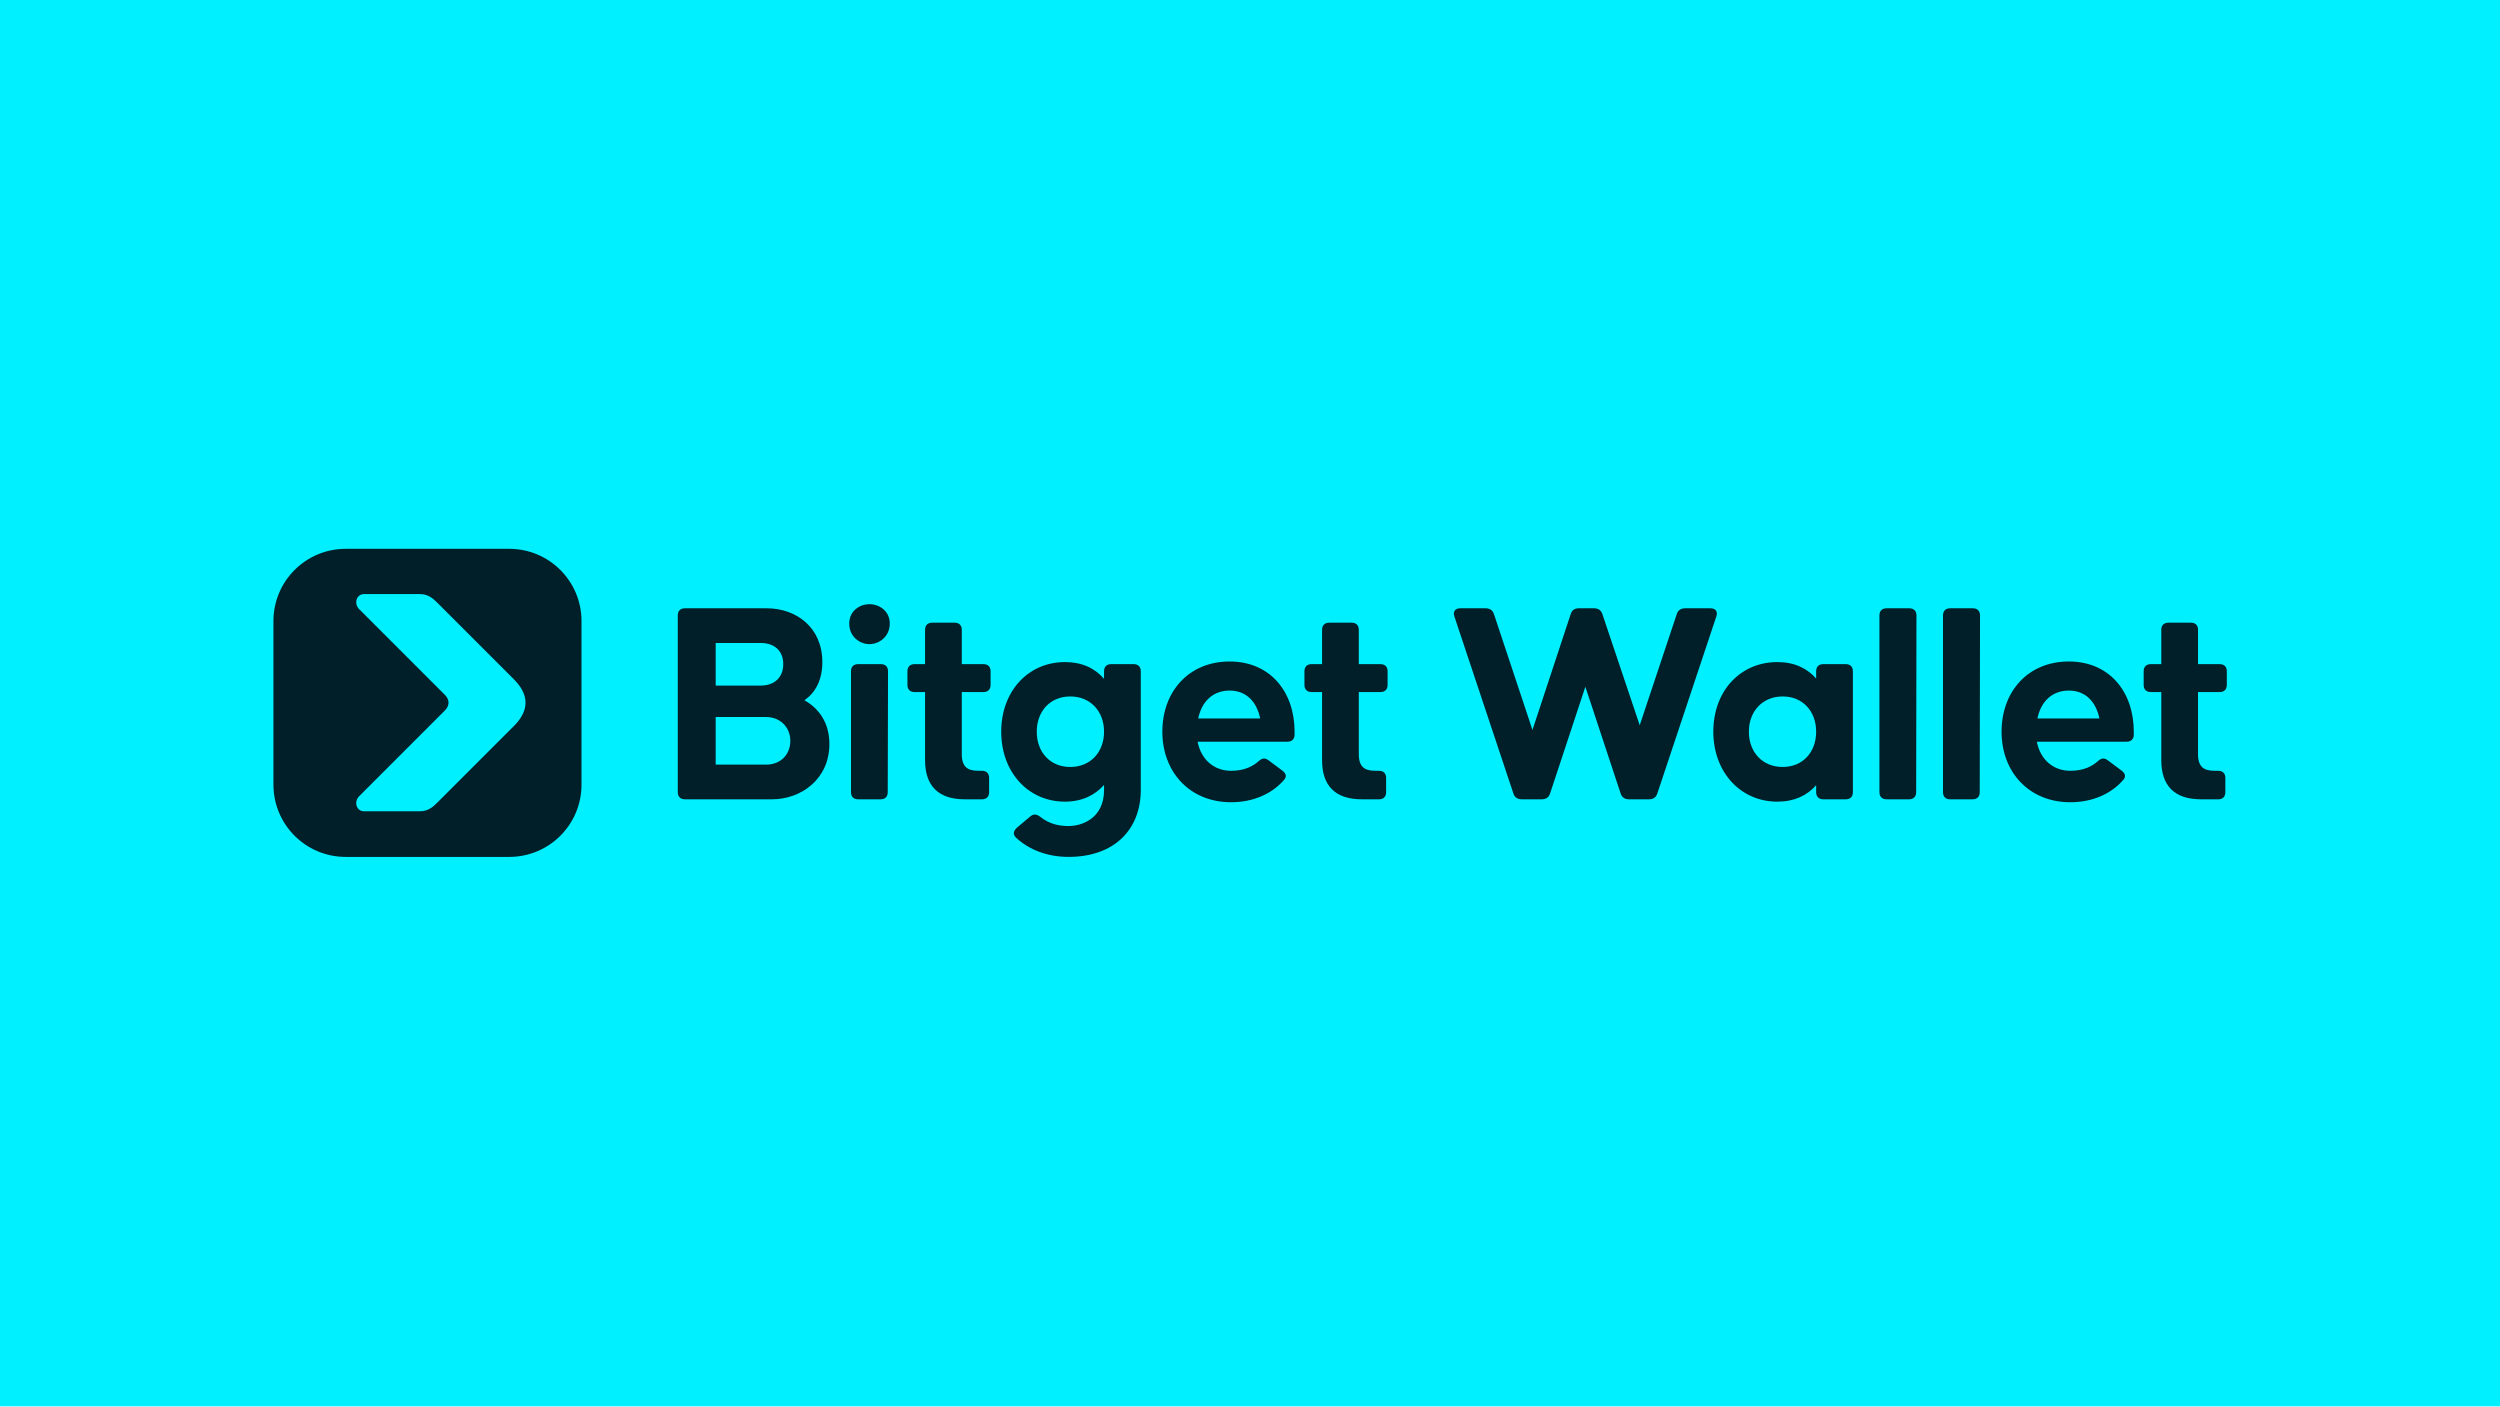
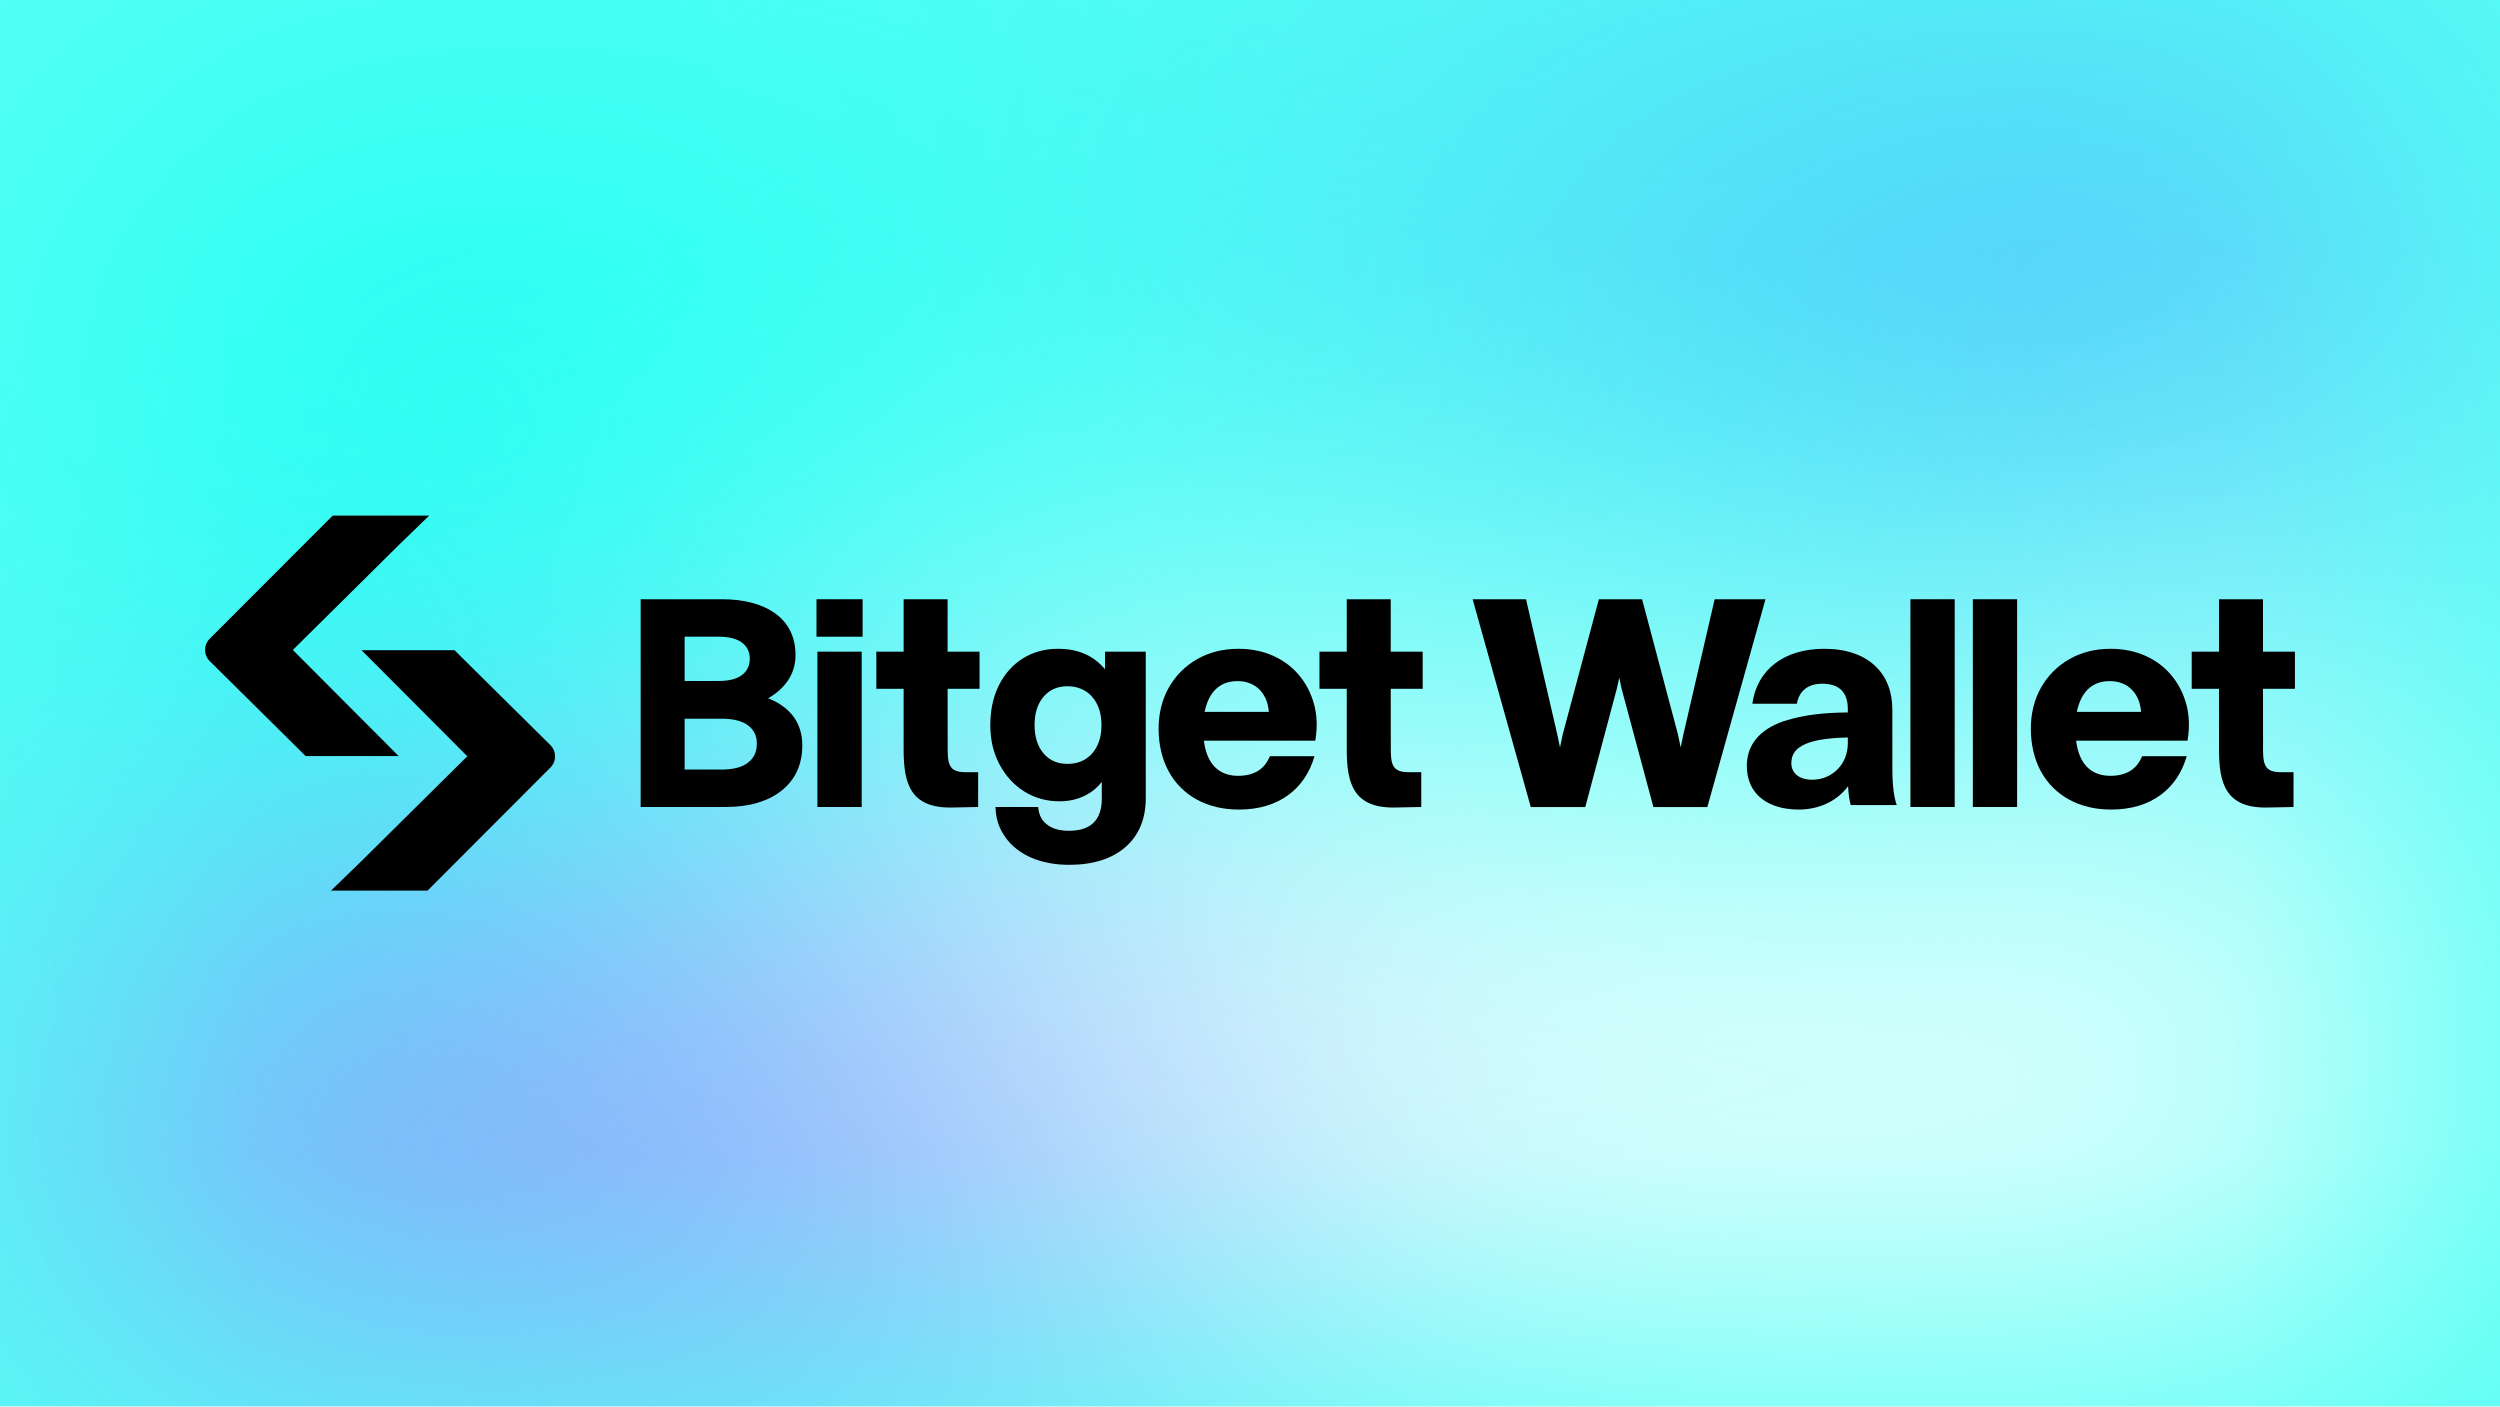
<svg xmlns="http://www.w3.org/2000/svg" width="1280" height="720" viewBox="0 0 1280 720" fill="none">
-   <g clip-path="url(#clip0_5002_813)">
-     <rect width="1280" height="720" fill="#00F0FF" />
-     <g clip-path="url(#clip1_5002_813)">
-       <rect x="140" y="281" width="157.733" height="157.733" rx="36.969" fill="#001F29" />
-       <path d="M205.46 304.175C199.092 304.172 192.735 304.169 186.345 304.178C182.481 304.178 181.032 309.029 183.906 311.902L227.404 355.401C228.762 356.643 229.608 357.992 229.639 359.771C229.608 361.55 228.762 362.9 227.404 364.141L183.906 407.64C181.032 410.513 182.481 415.364 186.345 415.364C192.735 415.373 199.092 415.37 205.46 415.367C208.648 415.365 211.839 415.364 215.038 415.364C219.223 415.364 221.713 413.128 223.949 410.892L263.179 371.662C266.309 368.531 269.111 364.374 269.073 359.771C269.111 355.168 266.309 351.011 263.179 347.88L223.949 308.65C221.713 306.414 219.223 304.178 215.038 304.178C211.839 304.178 208.648 304.177 205.46 304.175Z" fill="#00F0FF" />
-       <path d="M1126.89 409.243C1113.05 409.243 1106.58 402.022 1106.58 389.233V354.328H1101.17C1098.91 354.328 1097.56 352.974 1097.56 350.717V343.646C1097.56 341.389 1098.91 340.035 1101.17 340.035H1106.58V322.432C1106.58 320.175 1107.94 318.821 1110.19 318.821H1121.78C1124.04 318.821 1125.39 320.175 1125.39 322.432V340.035H1136.52C1138.78 340.035 1140.13 341.389 1140.13 343.646V350.717C1140.13 352.974 1138.78 354.328 1136.52 354.328H1125.39V386.224C1125.39 394.349 1130.35 394.649 1134.72 394.649H1135.77C1138.03 394.649 1139.38 396.004 1139.38 398.26V405.633C1139.38 407.889 1138.03 409.243 1135.77 409.243H1126.89Z" fill="#001F29" />
-       <path d="M1060.01 410.748C1038.8 410.748 1024.8 395.251 1024.8 374.639C1024.8 354.027 1038.34 338.681 1059.26 338.681C1079.87 338.681 1092.5 354.027 1092.5 374.639V376.143C1092.5 378.4 1091.15 379.754 1088.89 379.754H1042.86C1044.66 389.082 1051.43 394.649 1060.01 394.649C1066.93 394.649 1071.29 392.242 1074.15 389.684C1075.81 388.18 1077.31 387.879 1079.12 389.233L1086.19 394.499C1088.14 396.003 1088.59 397.508 1087.24 399.163C1081.07 406.384 1071.44 410.748 1060.01 410.748ZM1043.16 367.868H1074.9C1073.25 359.744 1068.13 353.575 1059.26 353.575C1050.68 353.575 1044.96 359.142 1043.16 367.868Z" fill="#001F29" />
-       <path d="M998.427 409.244C996.17 409.244 994.816 407.889 994.816 405.633V315.06C994.816 312.803 996.17 311.449 998.427 311.449H1010.16C1012.42 311.449 1013.77 312.803 1013.77 315.06L1013.62 405.633C1013.62 407.889 1012.27 409.244 1010.01 409.244H998.427Z" fill="#001F29" />
-       <path d="M965.881 409.244C963.624 409.244 962.27 407.889 962.27 405.633V315.06C962.27 312.803 963.624 311.449 965.881 311.449H977.615C979.872 311.449 981.226 312.803 981.226 315.06L981.076 405.633C981.076 407.889 979.722 409.244 977.465 409.244H965.881Z" fill="#001F29" />
-       <path d="M910.012 410.447C891.056 410.447 877.215 395.251 877.215 374.639C877.215 353.726 891.056 338.982 910.012 338.982C918.737 338.982 925.206 342.141 929.87 347.407V343.646C929.87 341.389 931.224 340.035 933.481 340.035H945.065C947.322 340.035 948.676 341.389 948.676 343.646V405.633C948.676 407.889 947.322 409.243 945.065 409.243H933.481C931.224 409.243 929.87 407.889 929.87 405.633V402.022C925.206 407.287 918.737 410.447 910.012 410.447ZM912.72 392.694C923.1 392.694 929.87 385.02 929.87 374.639C929.87 364.258 923.1 356.585 912.72 356.585C902.339 356.585 895.419 364.258 895.419 374.639C895.419 385.02 902.339 392.694 912.72 392.694Z" fill="#001F29" />
-       <path d="M779.056 409.244C776.95 409.244 775.446 408.19 774.844 406.234L744.605 315.511C743.853 313.104 745.056 311.449 747.614 311.449H760.702C762.808 311.449 764.313 312.502 764.915 314.458L784.623 373.737L804.181 314.458C804.782 312.502 806.136 311.449 808.243 311.449H816.216C818.322 311.449 819.827 312.502 820.429 314.458L839.535 371.329L858.491 314.458C859.093 312.502 860.597 311.449 862.703 311.449H875.792C878.35 311.449 879.553 313.104 878.801 315.511L848.562 406.234C847.96 408.19 846.455 409.244 844.349 409.244H833.969C831.862 409.244 830.358 408.19 829.756 406.234L811.703 351.62L793.65 406.234C793.048 408.19 791.543 409.244 789.437 409.244H779.056Z" fill="#001F29" />
-       <path d="M697.211 409.243C683.37 409.243 676.901 402.022 676.901 389.233V354.328H671.485C669.229 354.328 667.875 352.974 667.875 350.717V343.646C667.875 341.389 669.229 340.035 671.485 340.035H676.901V322.432C676.901 320.175 678.255 318.821 680.512 318.821H692.096C694.353 318.821 695.707 320.175 695.707 322.432V340.035H706.84C709.096 340.035 710.45 341.389 710.45 343.646V350.717C710.45 352.974 709.096 354.328 706.84 354.328H695.707V386.224C695.707 394.349 700.671 394.649 705.034 394.649H706.087C708.344 394.649 709.698 396.004 709.698 398.26V405.633C709.698 407.889 708.344 409.243 706.087 409.243H697.211Z" fill="#001F29" />
-       <path d="M630.327 410.748C609.114 410.748 595.123 395.251 595.123 374.639C595.123 354.027 608.663 338.681 629.575 338.681C650.186 338.681 662.823 354.027 662.823 374.639V376.143C662.823 378.4 661.469 379.754 659.212 379.754H613.176C614.982 389.082 621.752 394.649 630.327 394.649C637.247 394.649 641.61 392.242 644.469 389.684C646.124 388.18 647.628 387.879 649.433 389.233L656.504 394.499C658.46 396.003 658.911 397.508 657.557 399.163C651.389 406.384 641.761 410.748 630.327 410.748ZM613.477 367.868H645.221C643.566 359.744 638.451 353.575 629.575 353.575C620.999 353.575 615.283 359.142 613.477 367.868Z" fill="#001F29" />
-       <path d="M547.073 438.732C536.091 438.732 526.763 434.971 520.294 428.953C518.489 427.298 518.79 425.492 520.595 423.837L527.365 418.12C529.02 416.616 530.675 416.766 532.48 418.12C537.294 422.032 542.56 422.935 547.073 422.935C553.542 422.935 565.277 419.324 565.277 404.429V401.871C560.613 407.137 553.994 410.447 545.268 410.447C526.312 410.447 512.622 395.251 512.622 374.639C512.622 354.027 526.312 338.982 545.268 338.982C553.994 338.982 560.613 342.141 565.277 347.558V343.646C565.277 341.389 566.631 340.035 568.888 340.035H580.472C582.729 340.035 584.083 341.389 584.083 343.646V404.429C584.083 424.289 570.994 438.732 547.073 438.732ZM547.976 392.694C558.357 392.694 565.277 385.02 565.277 374.639C565.277 364.258 558.357 356.585 547.976 356.585C537.595 356.585 530.825 364.258 530.825 374.639C530.825 385.02 537.595 392.694 547.976 392.694Z" fill="#001F29" />
-       <path d="M493.943 409.243C480.102 409.243 473.633 402.022 473.633 389.233V354.328H468.217C465.96 354.328 464.606 352.974 464.606 350.717V343.646C464.606 341.389 465.96 340.035 468.217 340.035H473.633V322.432C473.633 320.175 474.987 318.821 477.244 318.821H488.828C491.085 318.821 492.439 320.175 492.439 322.432V340.035H503.571C505.828 340.035 507.182 341.389 507.182 343.646V350.717C507.182 352.974 505.828 354.328 503.571 354.328H492.439V386.224C492.439 394.349 497.403 394.649 501.766 394.649H502.819C505.076 394.649 506.43 396.004 506.43 398.26V405.633C506.43 407.889 505.076 409.243 502.819 409.243H493.943Z" fill="#001F29" />
-       <path d="M445.19 329.804C440.075 329.804 434.81 325.892 434.81 319.272C434.81 312.803 440.075 309.342 445.19 309.342C450.155 309.342 455.571 312.803 455.571 319.272C455.571 325.892 450.155 329.804 445.19 329.804ZM439.323 409.243C437.066 409.243 435.712 407.889 435.712 405.632V343.646C435.712 341.389 437.066 340.035 439.323 340.035H451.058C453.314 340.035 454.668 341.389 454.668 343.646L454.518 405.632C454.518 407.889 453.164 409.243 450.907 409.243H439.323Z" fill="#001F29" />
-       <path d="M350.635 409.244C348.378 409.244 347.024 407.889 347.024 405.633V315.06C347.024 312.803 348.378 311.449 350.635 311.449H392.608C407.653 311.449 421.042 321.229 421.042 338.982C421.042 348.31 417.432 354.629 411.865 358.541C419.388 362.754 424.653 370.126 424.653 380.958C424.653 398.712 410.361 409.244 395.316 409.244H350.635ZM366.431 351.018H389.449C396.52 351.018 401.033 346.806 401.033 340.035C401.033 333.265 396.52 329.203 389.449 329.203H366.431V351.018ZM366.431 391.49H392.157C399.98 391.49 404.644 386.074 404.644 379.303C404.644 372.533 399.679 367.117 392.157 367.117H366.431V391.49Z" fill="#001F29" />
+   <g clip-path="url(#clip0_2029_84)">
+     <rect width="1280" height="720" fill="#54FFF5" />
+     <g filter="url(#filter0_f_2029_84)">
+       <path d="M258.79 569.269C74.54 850.699 1060.13 771.213 1575.95 696.291C2103.88 601.173 1738.99 181.889 1360.35 172.61C981.714 163.331 1407.3 366.485 1085.67 424.509C764.035 482.533 489.102 217.481 258.79 569.269Z" fill="white" />
+       <path d="M568.818 -1.892C472.167 -145.259 127.948 49.113 -32.08 164.219C-184.728 289.43 213.721 397.629 370.008 338.944C526.295 280.258 234.23 268.839 327.182 192.527C420.135 116.214 689.631 177.317 568.818 -1.892Z" fill="#00FFF0" fill-opacity="0.67" />
+       <path d="M616.024 631.938C484.193 391.114 -83.653 517.938 -351.097 611.453C-608.355 722.179 2.475 1040.69 256.173 1024.4C509.87 1008.1 52.657 869.448 209.321 801.928C365.984 734.409 780.813 932.969 616.024 631.938Z" fill="#9D81FF" />
+       <path d="M1415.03 -145.67C1130.65 -329.52 723.552 -177.489 555.551 -78.493C408.542 33.577 1166.06 238.919 1376.3 203.728C1586.54 168.538 1089.61 95.721 1179.07 27.4C1268.53 -40.92 1770.51 84.141 1415.03 -145.67Z" fill="#4D94FF" />
    </g>
+     <path d="M156.482 387.095H204.094L149.934 332.784L204.79 278.472L219.731 264H170.311L107.372 327.03C104.196 330.207 104.212 335.348 107.405 338.508L156.482 387.095Z" fill="black" />
+     <path fill-rule="evenodd" clip-rule="evenodd" d="M393.261 357.52C397.407 355.174 400.729 352.252 403.147 348.808C405.903 344.886 407.303 340.407 407.303 335.501C407.303 326.318 403.857 319.15 397.067 314.193C390.358 309.294 381.126 306.812 369.621 306.812H328.017V413.187H371.283C383.4 413.187 393.102 410.381 400.117 404.84C407.187 399.254 410.777 391.43 410.777 381.583C410.777 375.588 409.089 370.43 405.764 366.255C402.781 362.523 398.582 359.587 393.264 357.52H393.261ZM350.532 325.984H367.811C373.231 325.984 377.323 327.031 379.981 329.09C382.607 331.122 383.882 333.794 383.882 337.252C383.882 340.711 382.607 343.518 379.981 345.559C377.323 347.618 373.231 348.664 367.811 348.664H350.532V325.984ZM383.062 390.41C380.067 392.802 375.493 394.012 369.471 394.012H350.532V367.98H369.471C375.49 367.98 380.07 369.15 383.077 371.447C386.058 373.739 387.507 376.764 387.507 380.706C387.507 384.852 386.052 388.026 383.062 390.412V390.41Z" fill="black" />
+     <path d="M441.183 333.643H418.518V413.183H441.183V333.643Z" fill="black" />
+     <path fill-rule="evenodd" clip-rule="evenodd" d="M665.044 345.608C661.457 341.353 656.961 338.017 651.68 335.691C646.405 333.368 640.472 332.184 634.054 332.184C626.187 332.184 619.091 333.963 612.956 337.471C606.807 340.99 601.927 345.878 598.447 352.008C594.967 358.132 593.204 365.24 593.204 373.127C593.204 381.013 594.915 388.59 598.288 394.809C601.67 401.048 606.533 405.942 612.737 409.366C618.93 412.77 626.205 414.498 634.357 414.498C644.365 414.498 652.86 411.991 659.613 407.043C666.117 402.281 670.59 395.565 673.026 387.158H650.208C649.008 390.019 647.317 392.454 644.896 394.17C642.033 396.195 638.336 397.221 633.904 397.221C630.06 397.221 626.767 396.29 624.115 394.455C621.452 392.621 619.417 389.909 618.081 386.387C617.279 384.294 616.711 381.888 616.376 379.211H673.424L673.536 378.503C674.555 372.089 674.298 366.011 672.763 360.438C671.225 354.852 668.628 349.863 665.044 345.608ZM616.737 364.484C617.086 362.865 617.556 361.18 618.154 359.645C619.544 356.077 621.553 353.331 624.127 351.496C626.69 349.662 629.878 348.736 633.607 348.736C638.279 348.736 642.114 350.246 645.005 353.216C647.747 356.042 649.302 359.904 649.634 364.484H616.737Z" fill="black" />
+     <path d="M441.661 306.812H418.05V325.984H441.661V306.812Z" fill="black" />
+     <path fill-rule="evenodd" clip-rule="evenodd" d="M565.774 342.67C563.093 339.461 559.951 336.974 556.407 335.254C552.176 333.216 547.227 332.184 541.695 332.184C534.923 332.184 528.851 333.848 523.657 337.126C518.468 340.401 514.353 345.03 511.43 350.875C508.518 356.706 507.038 363.552 507.038 371.232C507.038 378.912 508.593 385.355 511.664 391.226C514.74 397.118 519.005 401.81 524.338 405.18C529.682 408.558 535.777 410.272 542.454 410.272C547.496 410.272 552.101 409.185 556.136 407.037C559.33 405.338 562.005 403.089 564.115 400.344V409.004C564.115 414.372 562.698 418.492 559.913 421.238C557.12 423.984 552.872 425.369 547.285 425.369C542.472 425.369 538.686 424.283 536.036 422.135C533.869 420.378 531.976 418.072 531.535 413.19H509.684C509.886 420.022 511.9 424.625 514.743 428.659C517.931 433.179 522.416 436.712 528.083 439.153C533.696 441.566 540.209 442.79 547.438 442.79C559.572 442.79 569.234 439.751 576.145 433.765C583.1 427.744 586.626 419.314 586.626 408.713V333.644H565.774V342.67ZM561.783 381.798C560.346 384.754 558.317 387.072 555.746 388.676C553.178 390.28 550.078 391.097 546.529 391.097C541.398 391.097 537.41 389.357 534.328 385.775C531.258 382.212 529.702 377.319 529.702 371.229C529.702 365.139 531.258 360.246 534.328 356.678C537.37 353.144 541.476 351.356 546.529 351.356C551.582 351.356 556.046 353.17 559.186 356.758C562.354 360.375 563.962 365.295 563.962 371.37C563.962 375.306 563.229 378.811 561.783 381.796V381.798Z" fill="black" />
+     <path d="M728.414 352.669V333.647H712.055V306.812H689.54V333.647H675.568V352.669H689.54V383.808C689.54 401.12 692.963 413.843 714.297 413.449L727.69 413.187V395.352H721.044C712.048 395.352 712.062 390.394 712.087 381.151V381.123C712.088 380.632 712.089 380.128 712.089 379.613L712.052 352.669H728.414Z" fill="black" />
+     <path d="M501.533 352.669V333.647H485.173V306.812H462.659V333.647H448.686V352.669H462.659V383.808C462.659 401.12 466.081 413.843 487.416 413.449L500.808 413.187V395.352H494.162C485.167 395.352 485.18 390.394 485.205 381.151L485.205 381.123C485.207 380.632 485.208 380.128 485.208 379.613L485.171 352.669H501.533Z" fill="black" />
+     <path d="M1000.81 306.812H978.142V413.182H1000.81V306.812Z" fill="black" />
+     <path fill-rule="evenodd" clip-rule="evenodd" d="M830.229 352.508L846.54 413.204H874.162L903.926 306.834H877.902L861.91 375.957L860.501 382.656L859.087 375.938L840.753 306.834H818.616L800.135 375.937L798.721 382.656L797.312 375.957L781.32 306.834H753.994L783.758 413.204H811.671L827.834 352.514L829.068 346.991L830.229 352.508ZM860.502 388.592L860.504 388.6L863.108 376.22L878.879 308.055L878.875 308.054L863.105 376.22L860.502 388.592ZM847.482 411.984L831.423 352.225L829.108 341.22L829.106 341.227L831.42 352.224L847.479 411.984L847.482 411.984ZM819.559 308.055L801.329 376.22L798.724 388.6L798.723 388.592L801.326 376.22L819.556 308.054L819.559 308.055ZM755.609 308.055L784.69 411.984H784.687L755.606 308.054L755.609 308.055Z" fill="black" />
+     <path fill-rule="evenodd" clip-rule="evenodd" d="M897.204 360.295H920.004C921.047 354.24 925.219 350.059 932.968 350.059C941.76 350.059 946.082 354.528 946.082 363.034V364.763C933.713 364.908 923.729 365.917 913.298 369.232C900.631 373.557 894.372 381.63 894.372 392.154C894.372 407.002 905.698 414.498 920.898 414.498C930.435 414.498 939.972 410.894 946.231 402.533C946.38 406.281 946.827 409.597 947.572 412.192H971.117C969.776 408.155 968.882 402.966 968.882 392.874V363.178C968.882 345.158 956.96 332.184 934.011 332.184C913.447 332.184 899.588 342.851 897.204 360.295ZM927.902 399.217C921.196 399.217 917.172 395.902 917.172 390.712C917.172 383.504 922.984 378.026 946.082 377.594V380.621C946.082 391.289 938.035 399.217 927.902 399.217Z" fill="black" />
+     <path d="M1032.76 306.812H1010.1V413.182H1032.76V306.812Z" fill="black" />
+     <path fill-rule="evenodd" clip-rule="evenodd" d="M1111.63 345.608C1108.04 341.353 1103.55 338.017 1098.27 335.691C1092.99 333.368 1087.06 332.184 1080.64 332.184C1072.77 332.184 1065.68 333.963 1059.54 337.471C1053.39 340.99 1048.51 345.878 1045.03 352.008C1041.55 358.132 1039.79 365.24 1039.79 373.127C1039.79 381.013 1041.5 388.59 1044.87 394.809C1048.26 401.048 1053.12 405.942 1059.32 409.366C1065.52 412.77 1072.79 414.498 1080.94 414.498C1090.95 414.498 1099.45 411.991 1106.2 407.043C1112.7 402.281 1117.18 395.565 1119.61 387.158H1096.79C1095.59 390.019 1093.9 392.454 1091.48 394.17C1088.62 396.195 1084.92 397.221 1080.49 397.221C1076.65 397.221 1073.35 396.29 1070.7 394.455C1068.04 392.621 1066 389.909 1064.67 386.387C1063.86 384.294 1063.3 381.888 1062.96 379.211H1120.01L1120.12 378.503C1121.14 372.089 1120.88 366.011 1119.35 360.438C1117.81 354.852 1115.21 349.863 1111.63 345.608ZM1063.32 364.484C1063.67 362.865 1064.14 361.18 1064.74 359.645C1066.13 356.077 1068.14 353.331 1070.71 351.496C1073.28 349.662 1076.46 348.736 1080.19 348.736C1084.86 348.736 1088.7 350.246 1091.59 353.216C1094.33 356.042 1095.89 359.904 1096.22 364.484H1063.32Z" fill="black" />
+     <path d="M1175 352.669V333.647H1158.64V306.812H1136.13V333.647H1122.15V352.669H1136.13V383.808C1136.13 401.12 1139.55 413.843 1160.88 413.449L1174.28 413.187V395.352H1167.63C1158.63 395.352 1158.65 390.394 1158.67 381.151V381.123L1158.67 380.938L1158.67 380.843L1158.67 380.246C1158.68 380.037 1158.68 379.826 1158.68 379.613L1158.64 352.669H1175Z" fill="black" />
+     <path d="M184.739 332.908H185.105L239.261 387.215L184.405 441.527L169.464 455.999H218.884L281.823 392.973C284.999 389.796 284.983 384.655 281.79 381.495L232.713 332.908H185.105L185.101 332.904L184.739 332.908Z" fill="black" />
  </g>
  <defs>
-     <clipPath id="clip0_5002_813">
+     <filter id="filter0_f_2029_84" x="-802.239" y="-621.177" width="3031.42" height="2035.35" filterUnits="userSpaceOnUse" color-interpolation-filters="sRGB">
+       <feFlood flood-opacity="0" result="BackgroundImageFix" />
+       <feBlend mode="normal" in="SourceGraphic" in2="BackgroundImageFix" result="shape" />
+       <feGaussianBlur stdDeviation="194.588" result="effect1_foregroundBlur_2029_84" />
+     </filter>
+     <clipPath id="clip0_2029_84">
      <rect width="1280" height="720" fill="white" />
-     </clipPath>
-     <clipPath id="clip1_5002_813">
-       <rect width="1000" height="157.733" fill="white" transform="translate(140 281)" />
    </clipPath>
  </defs>
</svg>
